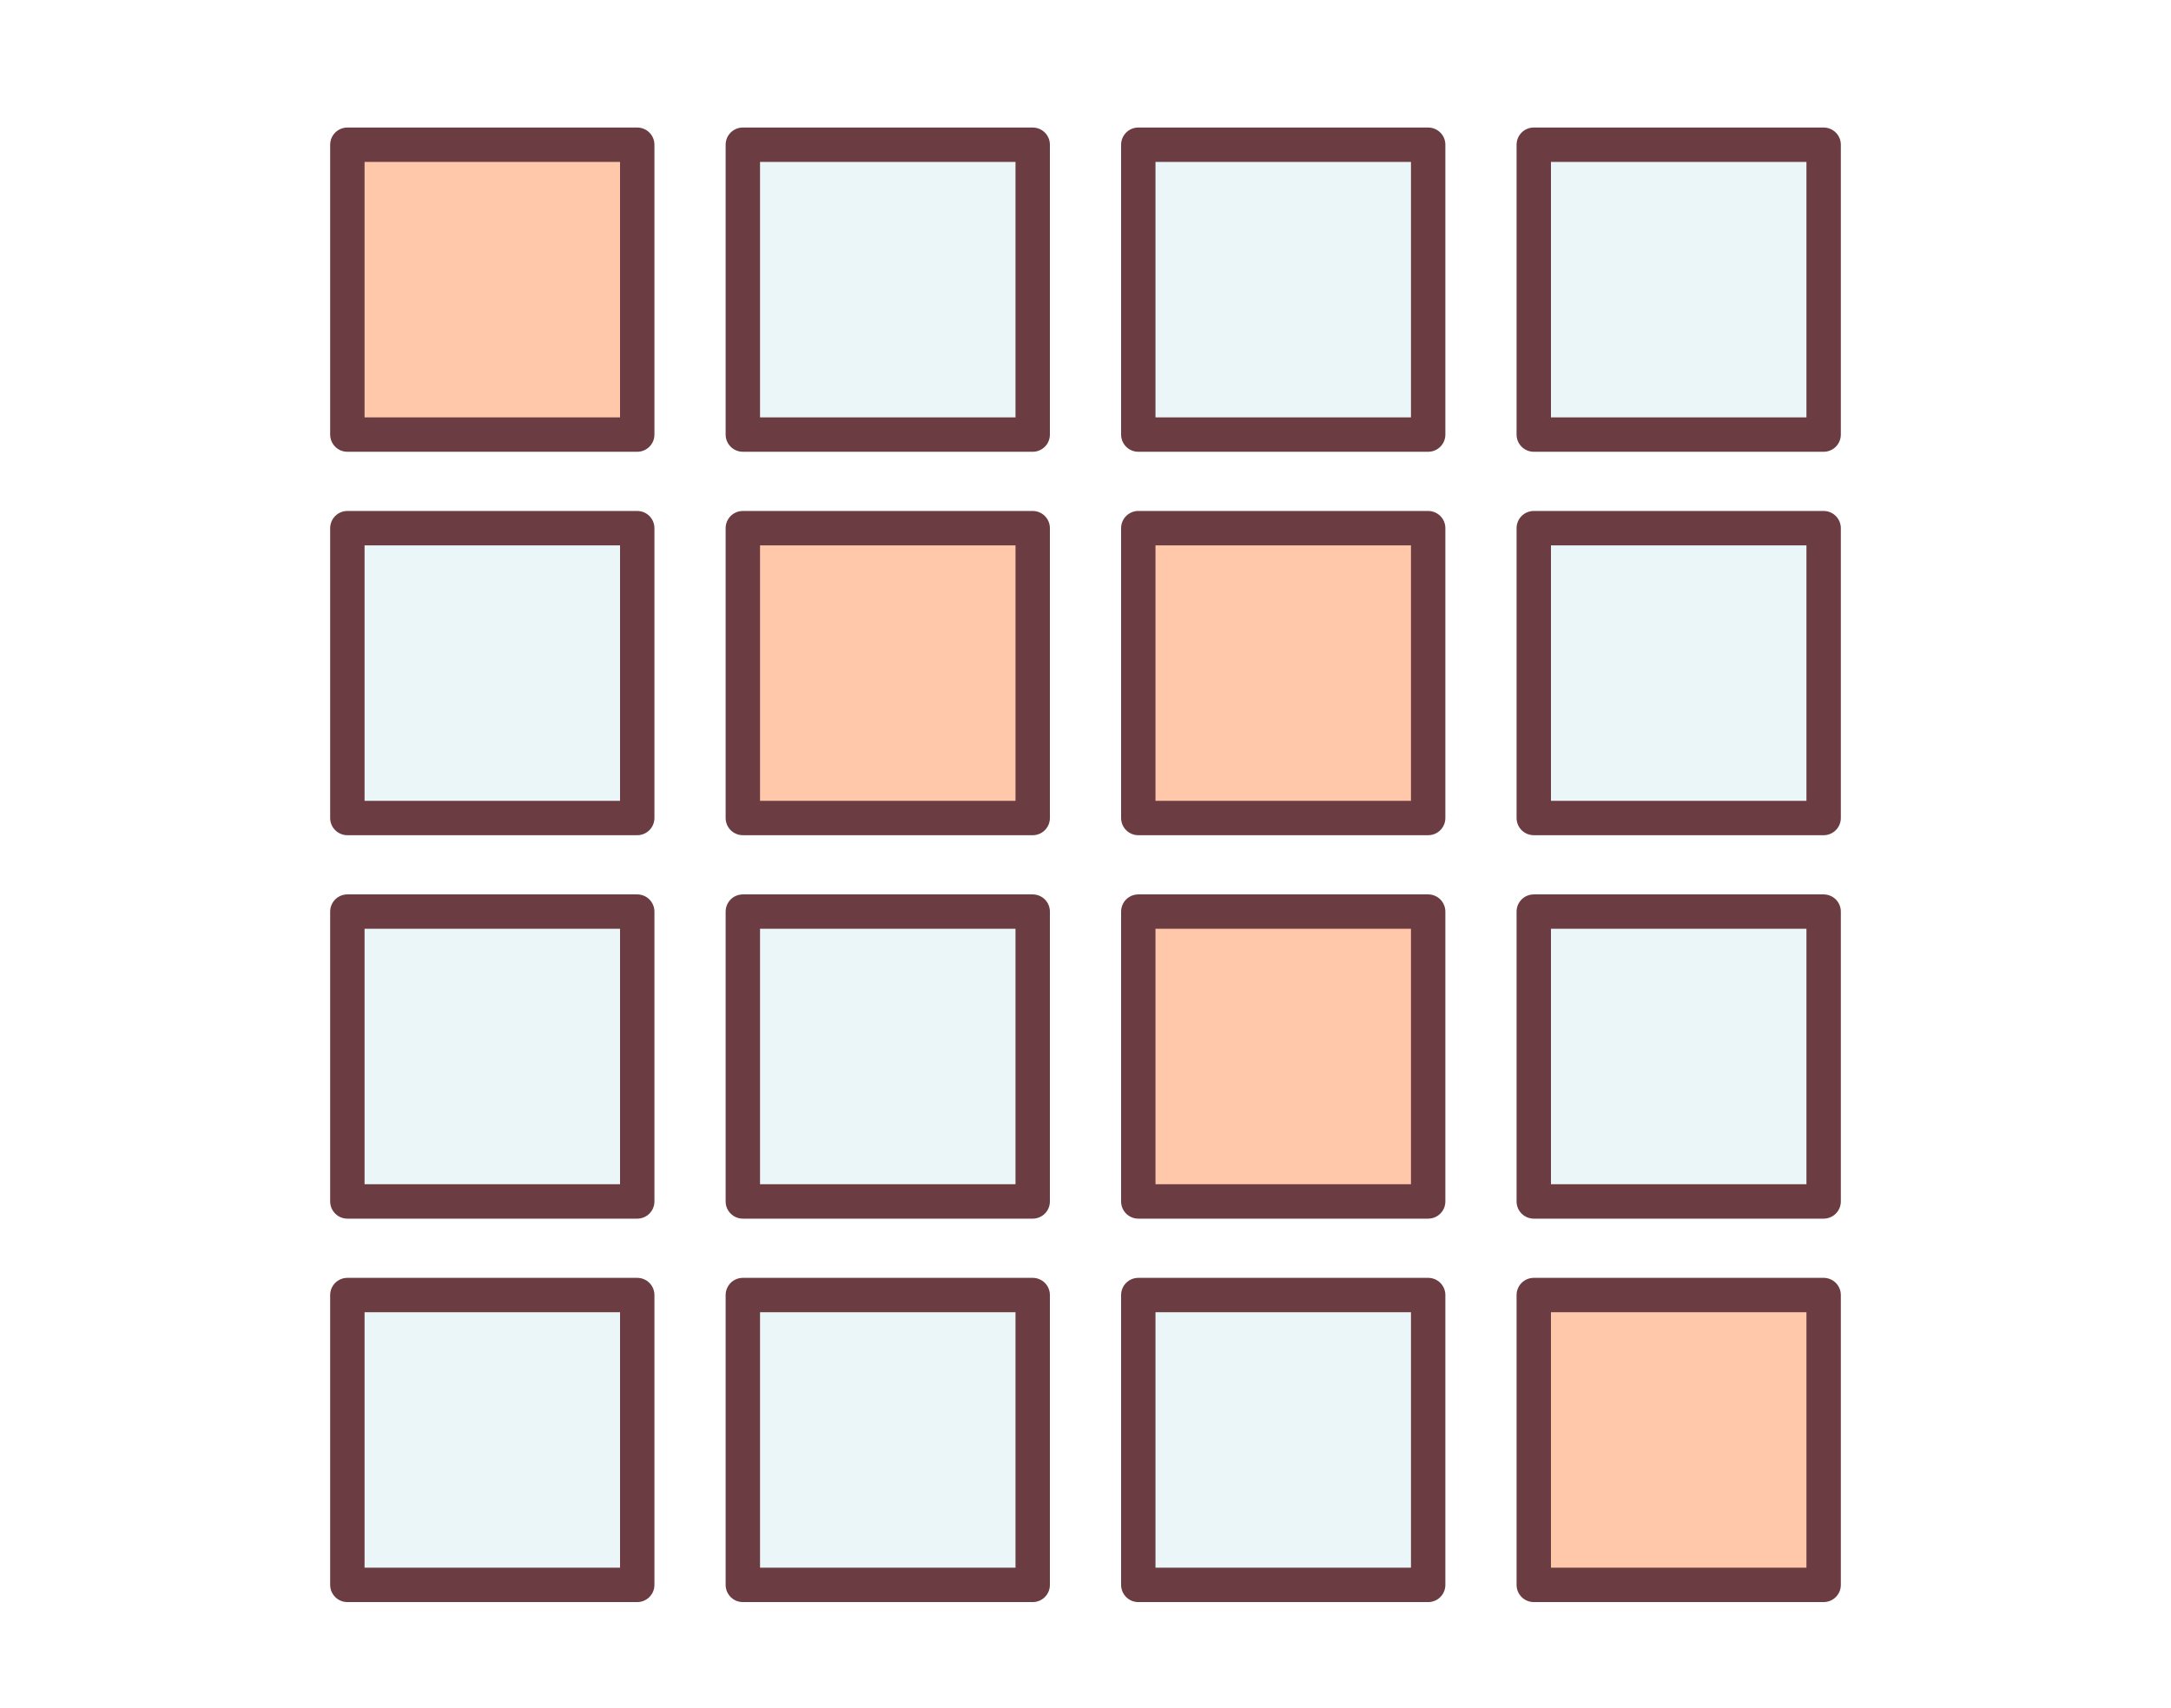
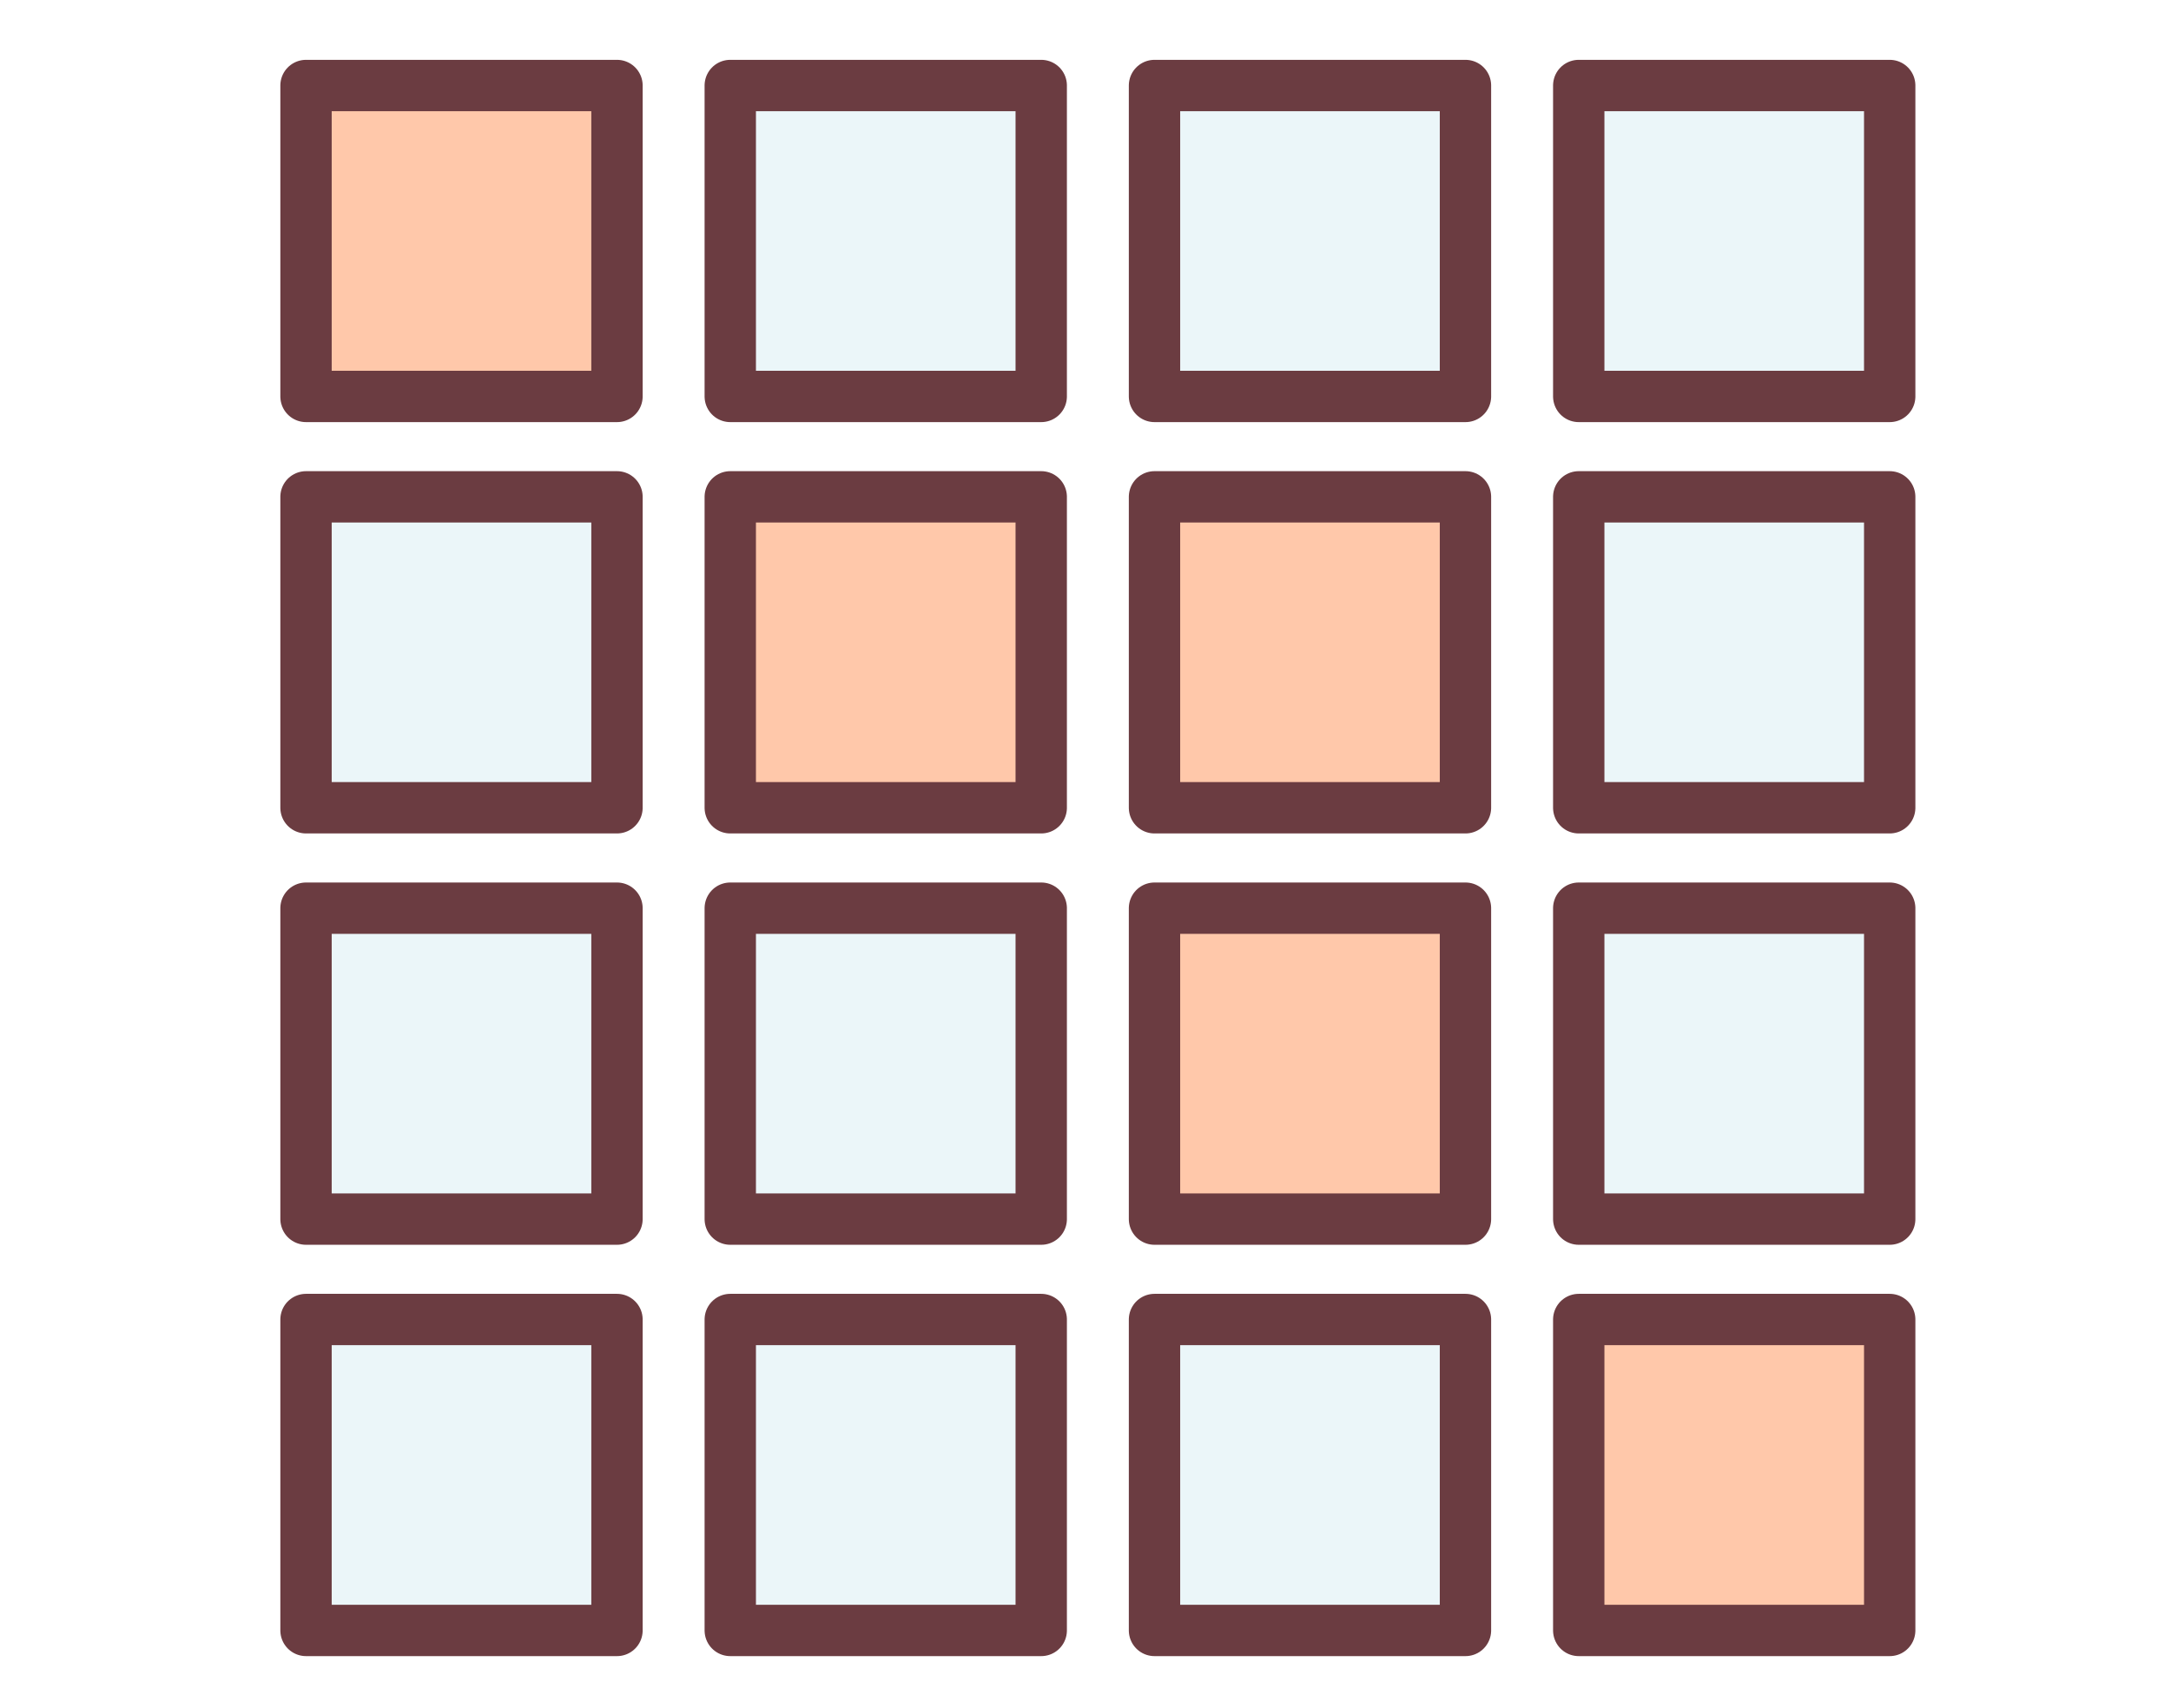
- <svg xmlns="http://www.w3.org/2000/svg" width="100%" height="100%" viewBox="0 0 75 59" version="1.1" xml:space="preserve" style="fill-rule:evenodd;clip-rule:evenodd;stroke-linecap:round;stroke-linejoin:round;">
-   <g transform="matrix(0,-1,1,0,-2,63.7591)">
-     <g transform="matrix(0.446596,-3.43795e-33,0,0.446596,45.5823,-8.62455)">
-       <rect x="7.082" y="50.66" width="22.423" height="22.423" style="fill:rgb(255,200,170);stroke:rgb(107,60,65);stroke-width:2.66px;" />
+ <svg xmlns="http://www.w3.org/2000/svg" width="100%" height="100%" viewBox="0 0 75 59" version="1.1" xml:space="preserve" style="fill-rule:evenodd;clip-rule:evenodd;stroke-linecap:round;stroke-linejoin:round;" id="svg68">
+   <defs id="defs72" />
+   <g transform="matrix(0,-1,1,0,-2,63.7591)" id="g66">
+     <g transform="matrix(0.4790864,0,0,0.4790864,46.66955,-11.69853)" id="g4" style="stroke-width:3.703;stroke-miterlimit:4;stroke-dasharray:none">
+       <rect x="7.082" y="50.66" width="22.423" height="22.423" style="fill:#ffc8aa;stroke:#6b3c41;stroke-width:3.703;stroke-miterlimit:4;stroke-dasharray:none" id="rect2" />
    </g>
-     <g transform="matrix(0.446596,-3.43795e-33,0,0.446596,30.8786,5.03744)">
-       <rect x="40.006" y="50.66" width="22.423" height="22.423" style="fill:rgb(235,246,249);stroke:rgb(107,60,65);stroke-width:2.66px;" />
+     <g transform="matrix(0.4790864,0,0,0.4790864,30.89614,2.957388)" id="g8" style="stroke-width:3.703;stroke-miterlimit:4;stroke-dasharray:none">
+       <rect x="40.006" y="50.66" width="22.423" height="22.423" style="fill:#ebf6f9;stroke:#6b3c41;stroke-width:3.703;stroke-miterlimit:4;stroke-dasharray:none" id="rect6" />
    </g>
-     <g transform="matrix(0.446596,-3.43795e-33,0,0.446596,32.3348,18.6994)">
-       <rect x="7.082" y="50.66" width="22.423" height="22.423" style="fill:rgb(255,200,170);stroke:rgb(107,60,65);stroke-width:2.66px;" />
+     <g transform="matrix(0.4790864,0,0,0.4790864,32.45828,17.61327)" id="g12" style="stroke-width:3.703;stroke-miterlimit:4;stroke-dasharray:none">
+       <rect x="7.082" y="50.66" width="22.423" height="22.423" style="fill:#ffc8aa;stroke:#6b3c41;stroke-width:3.703;stroke-miterlimit:4;stroke-dasharray:none" id="rect10" />
    </g>
-     <g transform="matrix(0.446596,-3.43795e-33,0,0.446596,30.8786,18.6994)">
-       <rect x="40.006" y="50.66" width="22.423" height="22.423" style="fill:rgb(235,246,249);stroke:rgb(107,60,65);stroke-width:2.66px;" />
+     <g transform="matrix(0.4790864,0,0,0.4790864,30.89614,17.61327)" id="g16" style="stroke-width:3.703;stroke-miterlimit:4;stroke-dasharray:none">
+       <rect x="40.006" y="50.66" width="22.423" height="22.423" style="fill:#ebf6f9;stroke:#6b3c41;stroke-width:3.703;stroke-miterlimit:4;stroke-dasharray:none" id="rect14" />
    </g>
-     <g transform="matrix(0.446596,-3.43795e-33,0,0.446596,30.8786,32.3614)">
-       <rect x="40.006" y="50.66" width="22.423" height="22.423" style="fill:rgb(235,246,249);stroke:rgb(107,60,65);stroke-width:2.66px;" />
+     <g transform="matrix(0.4790864,0,0,0.4790864,30.89614,32.2692)" id="g20" style="stroke-width:3.703;stroke-miterlimit:4;stroke-dasharray:none">
+       <rect x="40.006" y="50.66" width="22.423" height="22.423" style="fill:#ebf6f9;stroke:#6b3c41;stroke-width:3.703;stroke-miterlimit:4;stroke-dasharray:none" id="rect18" />
    </g>
-     <g transform="matrix(0.446596,-3.43795e-33,0,0.446596,32.3348,5.03744)">
-       <rect x="7.082" y="50.66" width="22.423" height="22.423" style="fill:rgb(255,200,170);stroke:rgb(107,60,65);stroke-width:2.66px;" />
+     <g transform="matrix(0.4790864,0,0,0.4790864,32.45828,2.957388)" id="g24" style="stroke-width:3.703;stroke-miterlimit:4;stroke-dasharray:none">
+       <rect x="7.082" y="50.66" width="22.423" height="22.423" style="fill:#ffc8aa;stroke:#6b3c41;stroke-width:3.703;stroke-miterlimit:4;stroke-dasharray:none" id="rect22" />
    </g>
-     <g transform="matrix(0.446596,-3.43795e-33,0,0.446596,17.6311,32.3614)">
-       <rect x="40.006" y="50.66" width="22.423" height="22.423" style="fill:rgb(235,246,249);stroke:rgb(107,60,65);stroke-width:2.66px;" />
+     <g transform="matrix(0.4790864,0,0,0.4790864,16.68487,32.2692)" id="g28" style="stroke-width:3.703;stroke-miterlimit:4;stroke-dasharray:none">
+       <rect x="40.006" y="50.66" width="22.423" height="22.423" style="fill:#ebf6f9;stroke:#6b3c41;stroke-width:3.703;stroke-miterlimit:4;stroke-dasharray:none" id="rect26" />
    </g>
-     <g transform="matrix(0.446596,-3.43795e-33,0,0.446596,19.0873,5.03744)">
-       <rect x="7.082" y="50.66" width="22.423" height="22.423" style="fill:rgb(235,246,249);stroke:rgb(107,60,65);stroke-width:2.66px;" />
+     <g transform="matrix(0.4790864,0,0,0.4790864,18.24701,2.957388)" id="g32" style="stroke-width:3.703;stroke-miterlimit:4;stroke-dasharray:none">
+       <rect x="7.082" y="50.66" width="22.423" height="22.423" style="fill:#ebf6f9;stroke:#6b3c41;stroke-width:3.703;stroke-miterlimit:4;stroke-dasharray:none" id="rect30" />
    </g>
-     <g transform="matrix(0.446596,-3.43795e-33,0,0.446596,17.6311,-8.62455)">
-       <rect x="40.006" y="50.66" width="22.423" height="22.423" style="fill:rgb(235,246,249);stroke:rgb(107,60,65);stroke-width:2.66px;" />
+     <g transform="matrix(0.4790864,0,0,0.4790864,16.68487,-11.69853)" id="g36" style="stroke-width:3.703;stroke-miterlimit:4;stroke-dasharray:none">
+       <rect x="40.006" y="50.66" width="22.423" height="22.423" style="fill:#ebf6f9;stroke:#6b3c41;stroke-width:3.703;stroke-miterlimit:4;stroke-dasharray:none" id="rect34" />
    </g>
-     <g transform="matrix(0.446596,-3.43795e-33,0,0.446596,19.0873,18.6994)">
-       <rect x="7.082" y="50.66" width="22.423" height="22.423" style="fill:rgb(255,200,170);stroke:rgb(107,60,65);stroke-width:2.66px;" />
+     <g transform="matrix(0.4790864,0,0,0.4790864,18.24701,17.61327)" id="g40" style="stroke-width:3.703;stroke-miterlimit:4;stroke-dasharray:none">
+       <rect x="7.082" y="50.66" width="22.423" height="22.423" style="fill:#ffc8aa;stroke:#6b3c41;stroke-width:3.703;stroke-miterlimit:4;stroke-dasharray:none" id="rect38" />
    </g>
-     <g transform="matrix(0.446596,-3.43795e-33,0,0.446596,4.38355,32.3614)">
-       <rect x="40.006" y="50.66" width="22.423" height="22.423" style="fill:rgb(235,246,249);stroke:rgb(107,60,65);stroke-width:2.66px;" />
+     <g transform="matrix(0.4790864,0,0,0.4790864,2.473542,32.2692)" id="g44" style="stroke-width:3.703;stroke-miterlimit:4;stroke-dasharray:none">
+       <rect x="40.006" y="50.66" width="22.423" height="22.423" style="fill:#ebf6f9;stroke:#6b3c41;stroke-width:3.703;stroke-miterlimit:4;stroke-dasharray:none" id="rect42" />
    </g>
-     <g transform="matrix(0.446596,-3.43795e-33,0,0.446596,5.83978,32.3614)">
-       <rect x="7.082" y="50.66" width="22.423" height="22.423" style="fill:rgb(255,200,170);stroke:rgb(107,60,65);stroke-width:2.66px;" />
+     <g transform="matrix(0.4790864,0,0,0.4790864,4.035714,32.2692)" id="g48" style="stroke-width:3.703;stroke-miterlimit:4;stroke-dasharray:none">
+       <rect x="7.082" y="50.66" width="22.423" height="22.423" style="fill:#ffc8aa;stroke:#6b3c41;stroke-width:3.703;stroke-miterlimit:4;stroke-dasharray:none" id="rect46" />
    </g>
-     <g transform="matrix(0.446596,-3.43795e-33,0,0.446596,4.38355,-8.62455)">
-       <rect x="40.006" y="50.66" width="22.423" height="22.423" style="fill:rgb(235,246,249);stroke:rgb(107,60,65);stroke-width:2.66px;" />
+     <g transform="matrix(0.4790864,0,0,0.4790864,2.473542,-11.69853)" id="g52" style="stroke-width:3.703;stroke-miterlimit:4;stroke-dasharray:none">
+       <rect x="40.006" y="50.66" width="22.423" height="22.423" style="fill:#ebf6f9;stroke:#6b3c41;stroke-width:3.703;stroke-miterlimit:4;stroke-dasharray:none" id="rect50" />
    </g>
-     <g transform="matrix(0.446596,-3.43795e-33,0,0.446596,-8.86395,5.03744)">
-       <rect x="40.006" y="50.66" width="22.423" height="22.423" style="fill:rgb(235,246,249);stroke:rgb(107,60,65);stroke-width:2.66px;" />
+     <g transform="matrix(0.4790864,0,0,0.4790864,-11.73773,2.957388)" id="g56" style="stroke-width:3.703;stroke-miterlimit:4;stroke-dasharray:none">
+       <rect x="40.006" y="50.66" width="22.423" height="22.423" style="fill:#ebf6f9;stroke:#6b3c41;stroke-width:3.703;stroke-miterlimit:4;stroke-dasharray:none" id="rect54" />
    </g>
-     <g transform="matrix(0.446596,-3.43795e-33,0,0.446596,-8.86395,-8.62455)">
-       <rect x="40.006" y="50.66" width="22.423" height="22.423" style="fill:rgb(235,246,249);stroke:rgb(107,60,65);stroke-width:2.66px;" />
+     <g transform="matrix(0.4790864,0,0,0.4790864,-11.73773,-11.69853)" id="g60" style="stroke-width:3.703;stroke-miterlimit:4;stroke-dasharray:none">
+       <rect x="40.006" y="50.66" width="22.423" height="22.423" style="fill:#ebf6f9;stroke:#6b3c41;stroke-width:3.703;stroke-miterlimit:4;stroke-dasharray:none" id="rect58" />
    </g>
-     <g transform="matrix(0.446596,-3.43795e-33,0,0.446596,-8.86395,18.6994)">
-       <rect x="40.006" y="50.66" width="22.423" height="22.423" style="fill:rgb(235,246,249);stroke:rgb(107,60,65);stroke-width:2.66px;" />
+     <g transform="matrix(0.4790864,0,0,0.4790864,-11.73773,17.61327)" id="g64" style="stroke-width:3.703;stroke-miterlimit:4;stroke-dasharray:none">
+       <rect x="40.006" y="50.66" width="22.423" height="22.423" style="fill:#ebf6f9;stroke:#6b3c41;stroke-width:3.703;stroke-miterlimit:4;stroke-dasharray:none" id="rect62" />
    </g>
  </g>
</svg>
